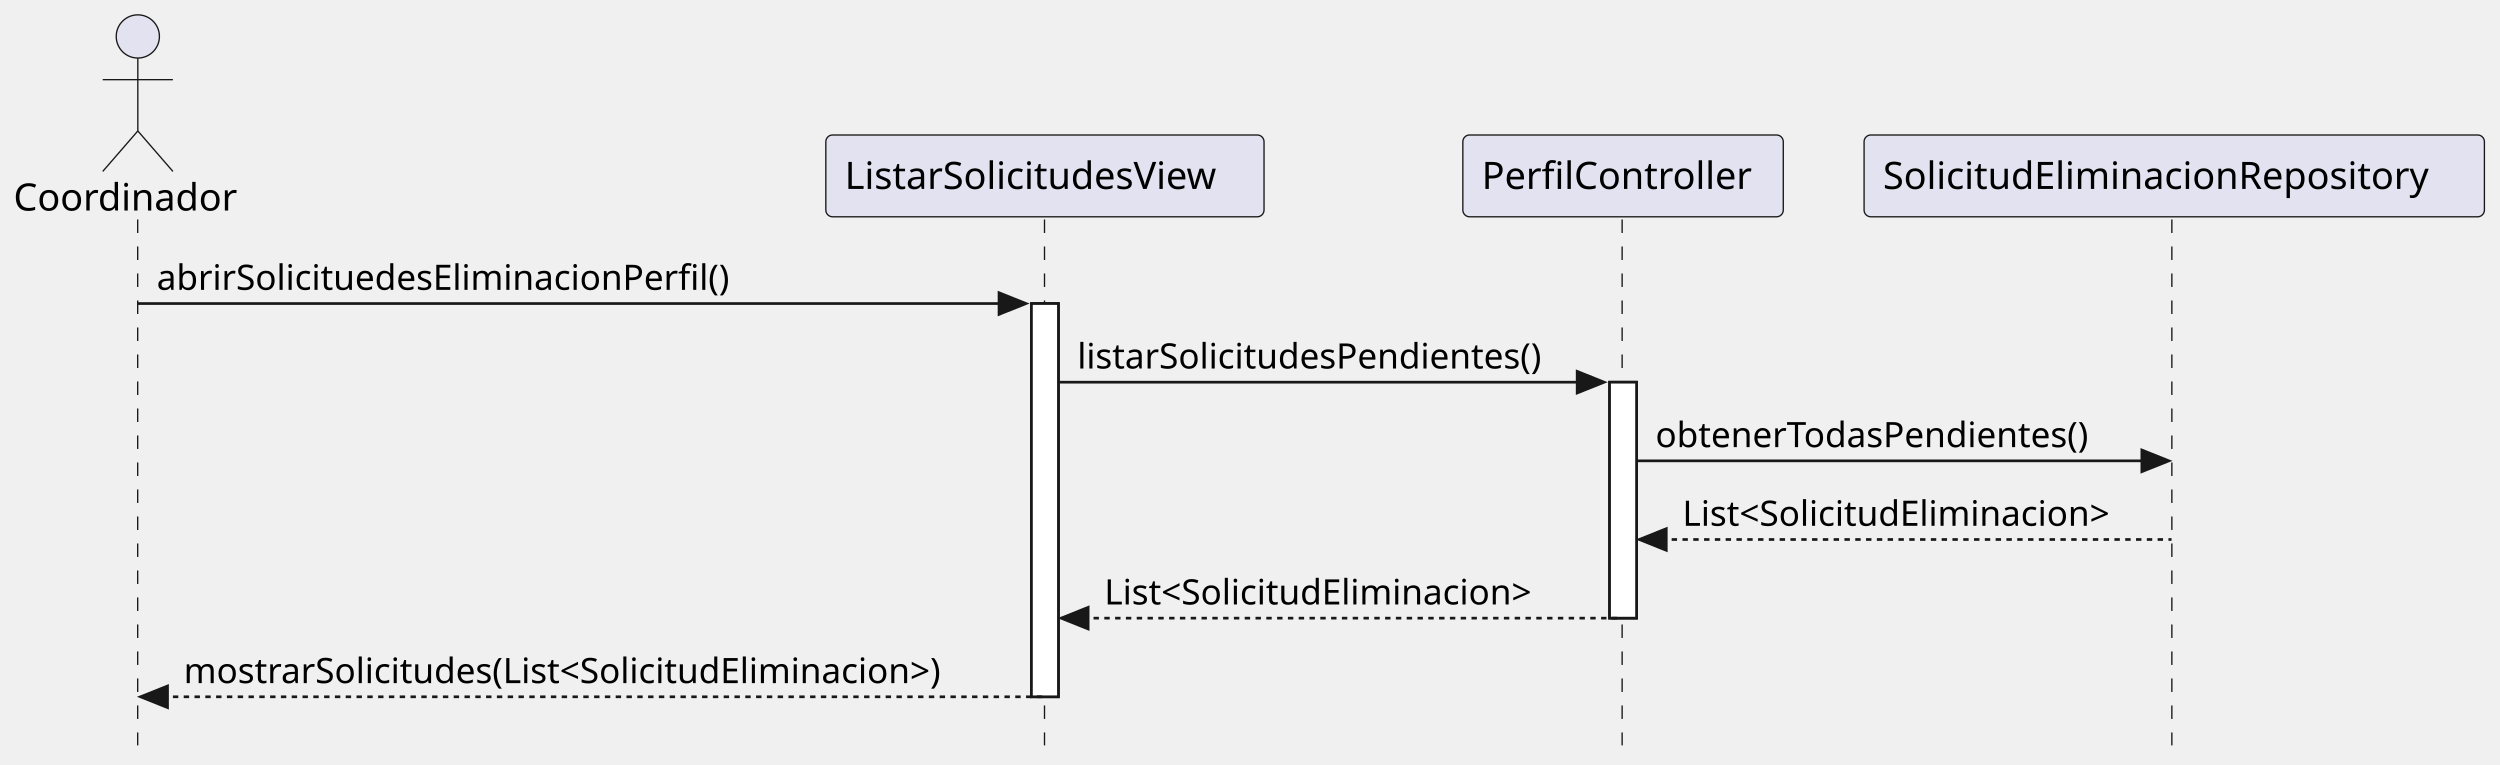
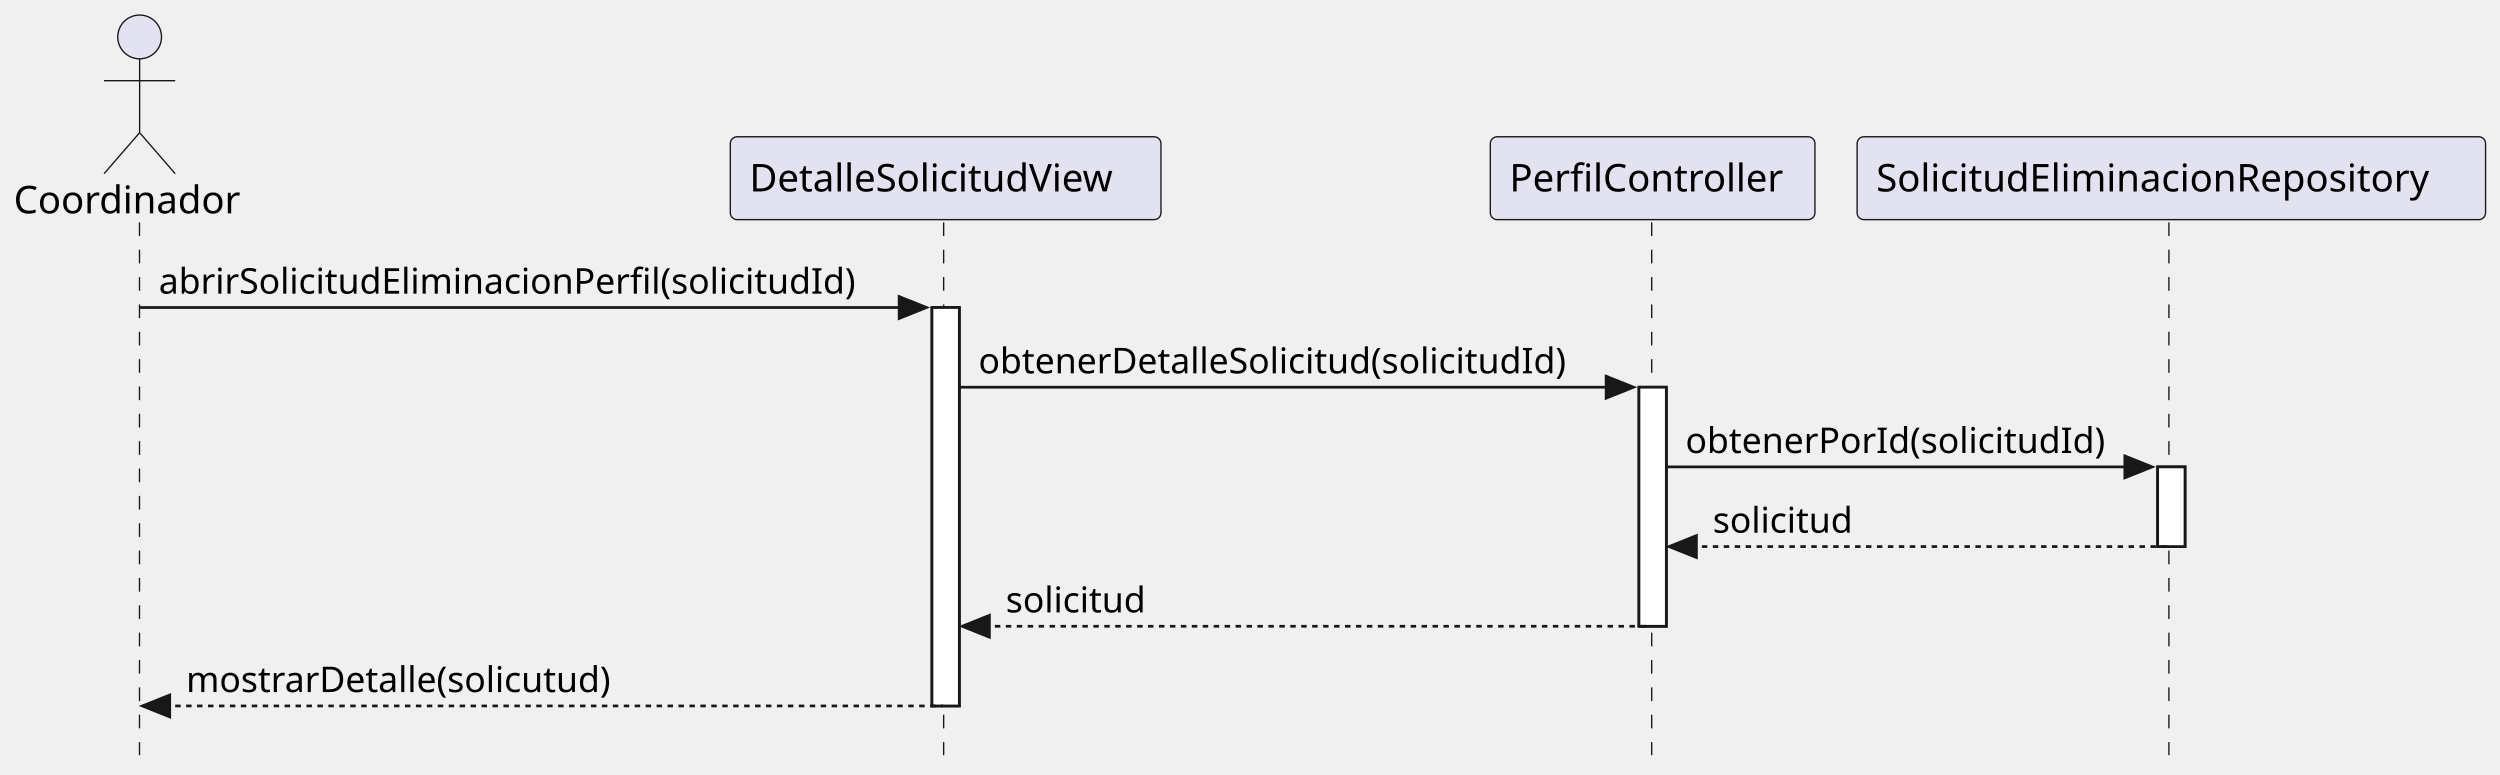
- <svg xmlns="http://www.w3.org/2000/svg" contentStyleType="text/css" data-diagram-type="SEQUENCE" height="283px" preserveAspectRatio="none" style="width:926px;height:283px;background:#FFFFFF;" version="1.1" viewBox="0 0 926 283" width="926px" zoomAndPan="magnify">
+ <svg xmlns="http://www.w3.org/2000/svg" contentStyleType="text/css" data-diagram-type="SEQUENCE" height="283px" preserveAspectRatio="none" style="width:914px;height:283px;background:#FFFFFF;" version="1.1" viewBox="0 0 914 283" width="914px" zoomAndPan="magnify">
  <defs />
  <g>
    <g>
-       <rect fill="#FFFFFF" height="145.664" style="stroke:#181818;stroke-width:1;" width="10" x="382.041" y="112.43" />
+       <rect fill="#FFFFFF" height="145.664" style="stroke:#181818;stroke-width:1;" width="10" x="340.726" y="112.43" />
    </g>
    <g>
-       <rect fill="#FFFFFF" height="87.398" style="stroke:#181818;stroke-width:1;" width="10" x="596.183" y="141.562" />
+       <rect fill="#FFFFFF" height="87.398" style="stroke:#181818;stroke-width:1;" width="10" x="599.207" y="141.562" />
+     </g>
+     <g>
+       <rect fill="#FFFFFF" height="29.133" style="stroke:#181818;stroke-width:1;" width="10" x="788.84" y="170.695" />
    </g>
    <g class="participant-lifeline" data-entity-uid="part1" data-qualified-name="Coordinador" id="part1-lifeline">
      <g>
        <rect fill="#000000" fill-opacity="0" height="194.797" width="8" x="47.049" y="81.297" />
        <line style="stroke:#181818;stroke-width:0.5;stroke-dasharray:5,5;" x1="51" x2="51" y1="81.297" y2="276.094" />
      </g>
    </g>
    <g class="participant-lifeline" data-entity-uid="part2" data-qualified-name="View" id="part2-lifeline">
      <g>
-         <rect fill="#000000" fill-opacity="0" height="194.797" width="8" x="383.041" y="81.297" />
-         <line style="stroke:#181818;stroke-width:0.5;stroke-dasharray:5,5;" x1="386.885" x2="386.885" y1="81.297" y2="276.094" />
+         <rect fill="#000000" fill-opacity="0" height="194.797" width="8" x="341.726" y="81.297" />
+         <line style="stroke:#181818;stroke-width:0.5;stroke-dasharray:5,5;" x1="345" x2="345" y1="81.297" y2="276.094" />
      </g>
    </g>
    <g class="participant-lifeline" data-entity-uid="part3" data-qualified-name="Controller" id="part3-lifeline">
      <g>
-         <rect fill="#000000" fill-opacity="0" height="194.797" width="8" x="597.183" y="81.297" />
-         <line style="stroke:#181818;stroke-width:0.5;stroke-dasharray:5,5;" x1="600.837" x2="600.837" y1="81.297" y2="276.094" />
+         <rect fill="#000000" fill-opacity="0" height="194.797" width="8" x="600.207" y="81.297" />
+         <line style="stroke:#181818;stroke-width:0.5;stroke-dasharray:5,5;" x1="603.86" x2="603.86" y1="81.297" y2="276.094" />
      </g>
    </g>
    <g class="participant-lifeline" data-entity-uid="part4" data-qualified-name="Repo" id="part4-lifeline">
      <g>
-         <rect fill="#000000" fill-opacity="0" height="194.797" width="8" x="801.34" y="81.297" />
-         <line style="stroke:#181818;stroke-width:0.5;stroke-dasharray:5,5;" x1="804.456" x2="804.456" y1="81.297" y2="276.094" />
+         <rect fill="#000000" fill-opacity="0" height="194.797" width="8" x="789.84" y="81.297" />
+         <line style="stroke:#181818;stroke-width:0.5;stroke-dasharray:5,5;" x1="792.956" x2="792.956" y1="81.297" y2="276.094" />
      </g>
    </g>
    <g class="participant participant-head" data-entity-uid="part1" data-qualified-name="Coordinador" id="part1-head">
      <text fill="#000000" font-family="sans-serif" font-size="14" lengthAdjust="spacing" textLength="86.099" x="5" y="77.995">Coordinador</text>
      <ellipse cx="51.049" cy="13.5" fill="#E2E2F0" rx="8" ry="8" style="stroke:#181818;stroke-width:0.5;" />
      <path d="M51.049,21.5 L51.049,48.5 M38.049,29.5 L64.049,29.5 M51.049,48.5 L38.049,63.5 M51.049,48.5 L64.049,63.5" fill="none" style="stroke:#181818;stroke-width:0.5;" />
    </g>
    <g class="participant participant-head" data-entity-uid="part2" data-qualified-name="View" id="part2-head">
-       <rect fill="#E2E2F0" height="30.297" rx="2.5" ry="2.5" style="stroke:#181818;stroke-width:0.5;" width="162.312" x="305.885" y="50" />
-       <text fill="#000000" font-family="sans-serif" font-size="14" lengthAdjust="spacing" textLength="148.312" x="312.885" y="69.995">ListarSolicitudesView</text>
+       <rect fill="#E2E2F0" height="30.297" rx="2.5" ry="2.5" style="stroke:#181818;stroke-width:0.5;" width="157.452" x="267" y="50" />
+       <text fill="#000000" font-family="sans-serif" font-size="14" lengthAdjust="spacing" textLength="143.452" x="274" y="69.995">DetalleSolicitudView</text>
    </g>
    <g class="participant participant-head" data-entity-uid="part3" data-qualified-name="Controller" id="part3-head">
-       <rect fill="#E2E2F0" height="30.297" rx="2.5" ry="2.5" style="stroke:#181818;stroke-width:0.5;" width="118.692" x="541.837" y="50" />
-       <text fill="#000000" font-family="sans-serif" font-size="14" lengthAdjust="spacing" textLength="104.692" x="548.837" y="69.995">PerfilController</text>
+       <rect fill="#E2E2F0" height="30.297" rx="2.5" ry="2.5" style="stroke:#181818;stroke-width:0.5;" width="118.692" x="544.86" y="50" />
+       <text fill="#000000" font-family="sans-serif" font-size="14" lengthAdjust="spacing" textLength="104.692" x="551.86" y="69.995">PerfilController</text>
    </g>
    <g class="participant participant-head" data-entity-uid="part4" data-qualified-name="Repo" id="part4-head">
-       <rect fill="#E2E2F0" height="30.297" rx="2.5" ry="2.5" style="stroke:#181818;stroke-width:0.5;" width="229.769" x="690.456" y="50" />
-       <text fill="#000000" font-family="sans-serif" font-size="14" lengthAdjust="spacing" textLength="215.769" x="697.456" y="69.995">SolicitudEliminacionRepository</text>
+       <rect fill="#E2E2F0" height="30.297" rx="2.5" ry="2.5" style="stroke:#181818;stroke-width:0.5;" width="229.769" x="678.956" y="50" />
+       <text fill="#000000" font-family="sans-serif" font-size="14" lengthAdjust="spacing" textLength="215.769" x="685.956" y="69.995">SolicitudEliminacionRepository</text>
    </g>
    <g>
-       <rect fill="#FFFFFF" height="145.664" style="stroke:#181818;stroke-width:1;" width="10" x="382.041" y="112.43" />
+       <rect fill="#FFFFFF" height="145.664" style="stroke:#181818;stroke-width:1;" width="10" x="340.726" y="112.43" />
    </g>
    <g>
-       <rect fill="#FFFFFF" height="87.398" style="stroke:#181818;stroke-width:1;" width="10" x="596.183" y="141.562" />
+       <rect fill="#FFFFFF" height="87.398" style="stroke:#181818;stroke-width:1;" width="10" x="599.207" y="141.562" />
+     </g>
+     <g>
+       <rect fill="#FFFFFF" height="29.133" style="stroke:#181818;stroke-width:1;" width="10" x="788.84" y="170.695" />
    </g>
    <g class="message" data-entity-1="part1" data-entity-2="part2" id="msg1">
-       <polygon fill="#181818" points="370.041,108.43,380.041,112.43,370.041,116.43" style="stroke:#181818;stroke-width:1;" />
-       <line style="stroke:#181818;stroke-width:1;" x1="51.049" x2="376.041" y1="112.43" y2="112.43" />
-       <text fill="#000000" font-family="sans-serif" font-size="13" lengthAdjust="spacing" textLength="227.062" x="58.049" y="107.364">abrirSolicituedesEliminacionPerfil()</text>
+       <polygon fill="#181818" points="328.726,108.43,338.726,112.43,328.726,116.43" style="stroke:#181818;stroke-width:1;" />
+       <line style="stroke:#181818;stroke-width:1;" x1="51.049" x2="334.726" y1="112.43" y2="112.43" />
+       <text fill="#000000" font-family="sans-serif" font-size="13" lengthAdjust="spacing" textLength="270.677" x="58.049" y="107.364">abrirSolicitudEliminacionPerfil(solicitudId)</text>
    </g>
    <g class="message" data-entity-1="part2" data-entity-2="part3" id="msg2">
-       <polygon fill="#181818" points="584.183,137.562,594.183,141.562,584.183,145.562" style="stroke:#181818;stroke-width:1;" />
-       <line style="stroke:#181818;stroke-width:1;" x1="392.041" x2="590.183" y1="141.562" y2="141.562" />
-       <text fill="#000000" font-family="sans-serif" font-size="13" lengthAdjust="spacing" textLength="185.142" x="399.041" y="136.497">listarSolicitudesPendientes()</text>
+       <polygon fill="#181818" points="587.207,137.562,597.207,141.562,587.207,145.562" style="stroke:#181818;stroke-width:1;" />
+       <line style="stroke:#181818;stroke-width:1;" x1="350.726" x2="593.207" y1="141.562" y2="141.562" />
+       <text fill="#000000" font-family="sans-serif" font-size="13" lengthAdjust="spacing" textLength="229.481" x="357.726" y="136.497">obtenerDetalleSolicitud(solicitudId)</text>
    </g>
    <g class="message" data-entity-1="part3" data-entity-2="part4" id="msg3">
-       <polygon fill="#181818" points="793.34,166.695,803.34,170.695,793.34,174.695" style="stroke:#181818;stroke-width:1;" />
-       <line style="stroke:#181818;stroke-width:1;" x1="606.183" x2="799.34" y1="170.695" y2="170.695" />
-       <text fill="#000000" font-family="sans-serif" font-size="13" lengthAdjust="spacing" textLength="171.958" x="613.183" y="165.629">obtenerTodasPendientes()</text>
+       <polygon fill="#181818" points="776.84,166.695,786.84,170.695,776.84,174.695" style="stroke:#181818;stroke-width:1;" />
+       <line style="stroke:#181818;stroke-width:1;" x1="609.207" x2="782.84" y1="170.695" y2="170.695" />
+       <text fill="#000000" font-family="sans-serif" font-size="13" lengthAdjust="spacing" textLength="160.634" x="616.207" y="165.629">obtenerPorId(solicitudId)</text>
    </g>
    <g class="message" data-entity-1="part4" data-entity-2="part3" id="msg4">
-       <polygon fill="#181818" points="617.183,195.828,607.183,199.828,617.183,203.828" style="stroke:#181818;stroke-width:1;" />
-       <line style="stroke:#181818;stroke-width:1;stroke-dasharray:2,2;" x1="611.183" x2="804.34" y1="199.828" y2="199.828" />
-       <text fill="#000000" font-family="sans-serif" font-size="13" lengthAdjust="spacing" textLength="175.157" x="623.183" y="194.762">List&lt;SolicitudEliminacion&gt;</text>
+       <polygon fill="#181818" points="620.207,195.828,610.207,199.828,620.207,203.828" style="stroke:#181818;stroke-width:1;" />
+       <line style="stroke:#181818;stroke-width:1;stroke-dasharray:2,2;" x1="614.207" x2="792.84" y1="199.828" y2="199.828" />
+       <text fill="#000000" font-family="sans-serif" font-size="13" lengthAdjust="spacing" textLength="54.298" x="626.207" y="194.762">solicitud</text>
    </g>
    <g class="message" data-entity-1="part3" data-entity-2="part2" id="msg5">
-       <polygon fill="#181818" points="403.041,224.961,393.041,228.961,403.041,232.961" style="stroke:#181818;stroke-width:1;" />
-       <line style="stroke:#181818;stroke-width:1;stroke-dasharray:2,2;" x1="397.041" x2="600.183" y1="228.961" y2="228.961" />
-       <text fill="#000000" font-family="sans-serif" font-size="13" lengthAdjust="spacing" textLength="175.157" x="409.041" y="223.895">List&lt;SolicitudEliminacion&gt;</text>
+       <polygon fill="#181818" points="361.726,224.961,351.726,228.961,361.726,232.961" style="stroke:#181818;stroke-width:1;" />
+       <line style="stroke:#181818;stroke-width:1;stroke-dasharray:2,2;" x1="355.726" x2="603.207" y1="228.961" y2="228.961" />
+       <text fill="#000000" font-family="sans-serif" font-size="13" lengthAdjust="spacing" textLength="54.298" x="367.726" y="223.895">solicitud</text>
    </g>
    <g class="message" data-entity-1="part2" data-entity-2="part1" id="msg6">
      <polygon fill="#181818" points="62.049,254.094,52.049,258.094,62.049,262.094" style="stroke:#181818;stroke-width:1;" />
-       <line style="stroke:#181818;stroke-width:1;stroke-dasharray:2,2;" x1="56.049" x2="386.041" y1="258.094" y2="258.094" />
-       <text fill="#000000" font-family="sans-serif" font-size="13" lengthAdjust="spacing" textLength="306.992" x="68.049" y="253.028">mostrarSolicitudes(List&lt;SolicitudEliminacion&gt;)</text>
+       <line style="stroke:#181818;stroke-width:1;stroke-dasharray:2,2;" x1="56.049" x2="344.726" y1="258.094" y2="258.094" />
+       <text fill="#000000" font-family="sans-serif" font-size="13" lengthAdjust="spacing" textLength="166.505" x="68.049" y="253.028">mostrarDetalle(solicutud)</text>
    </g>
  </g>
</svg>
